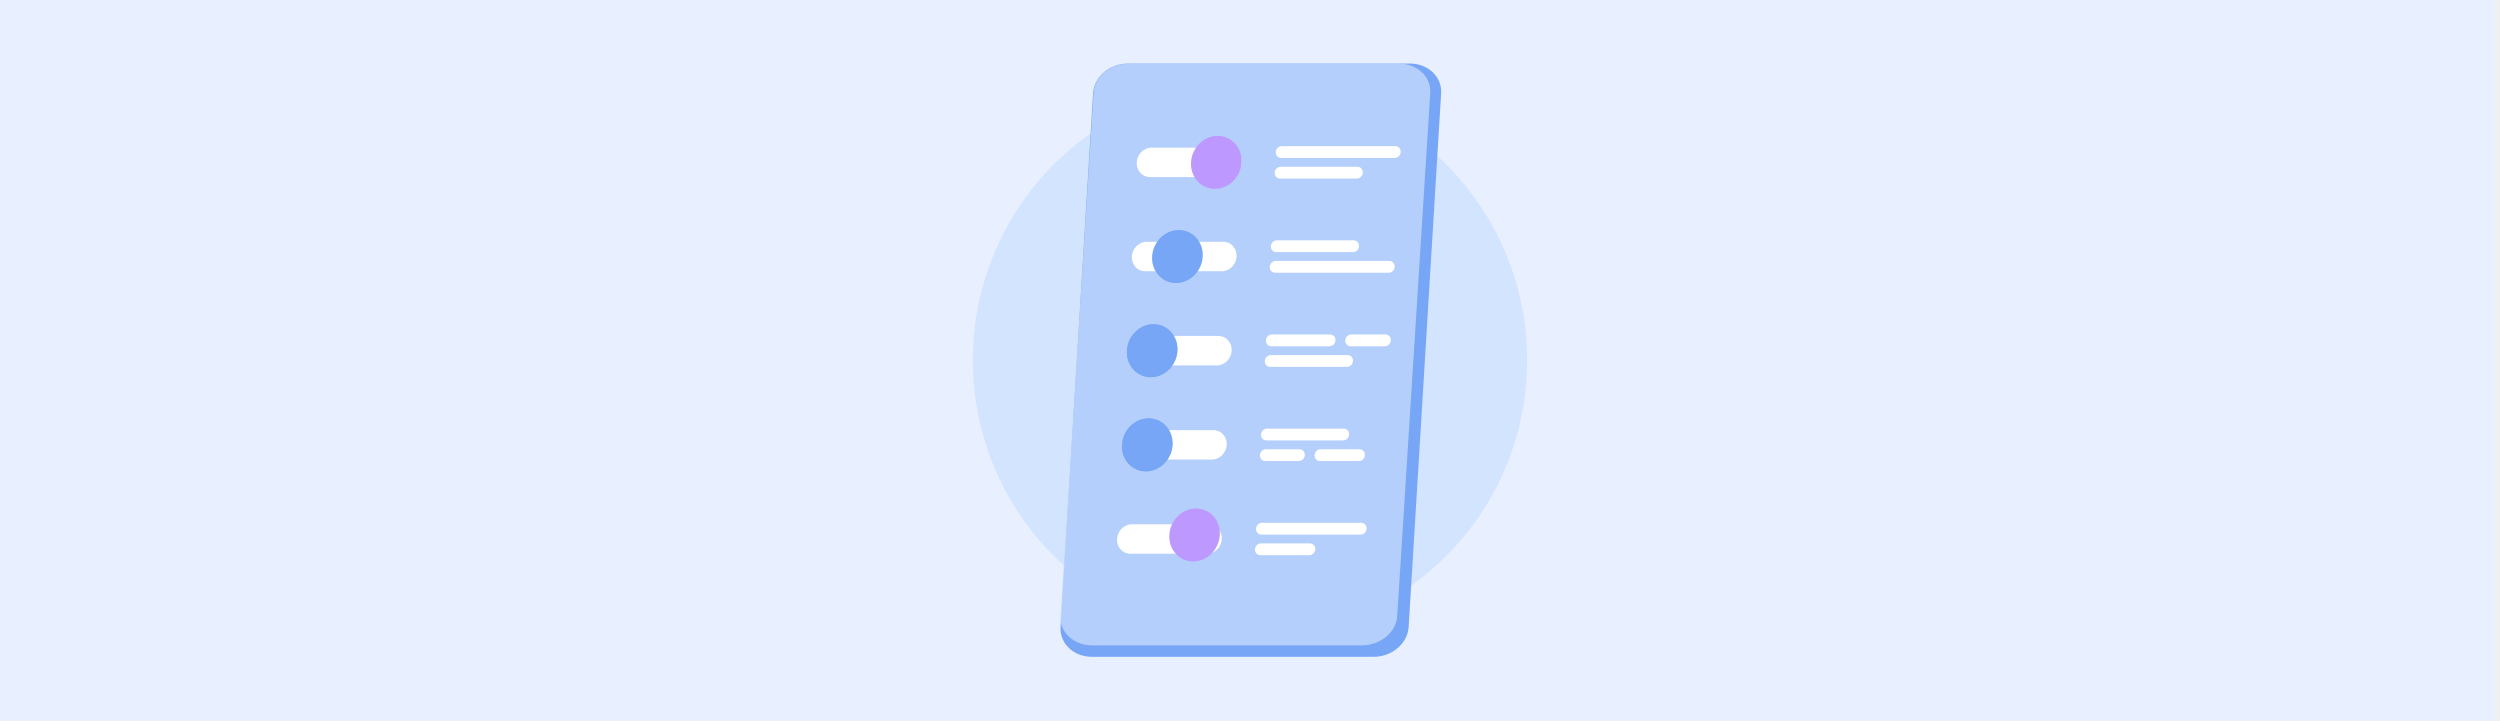
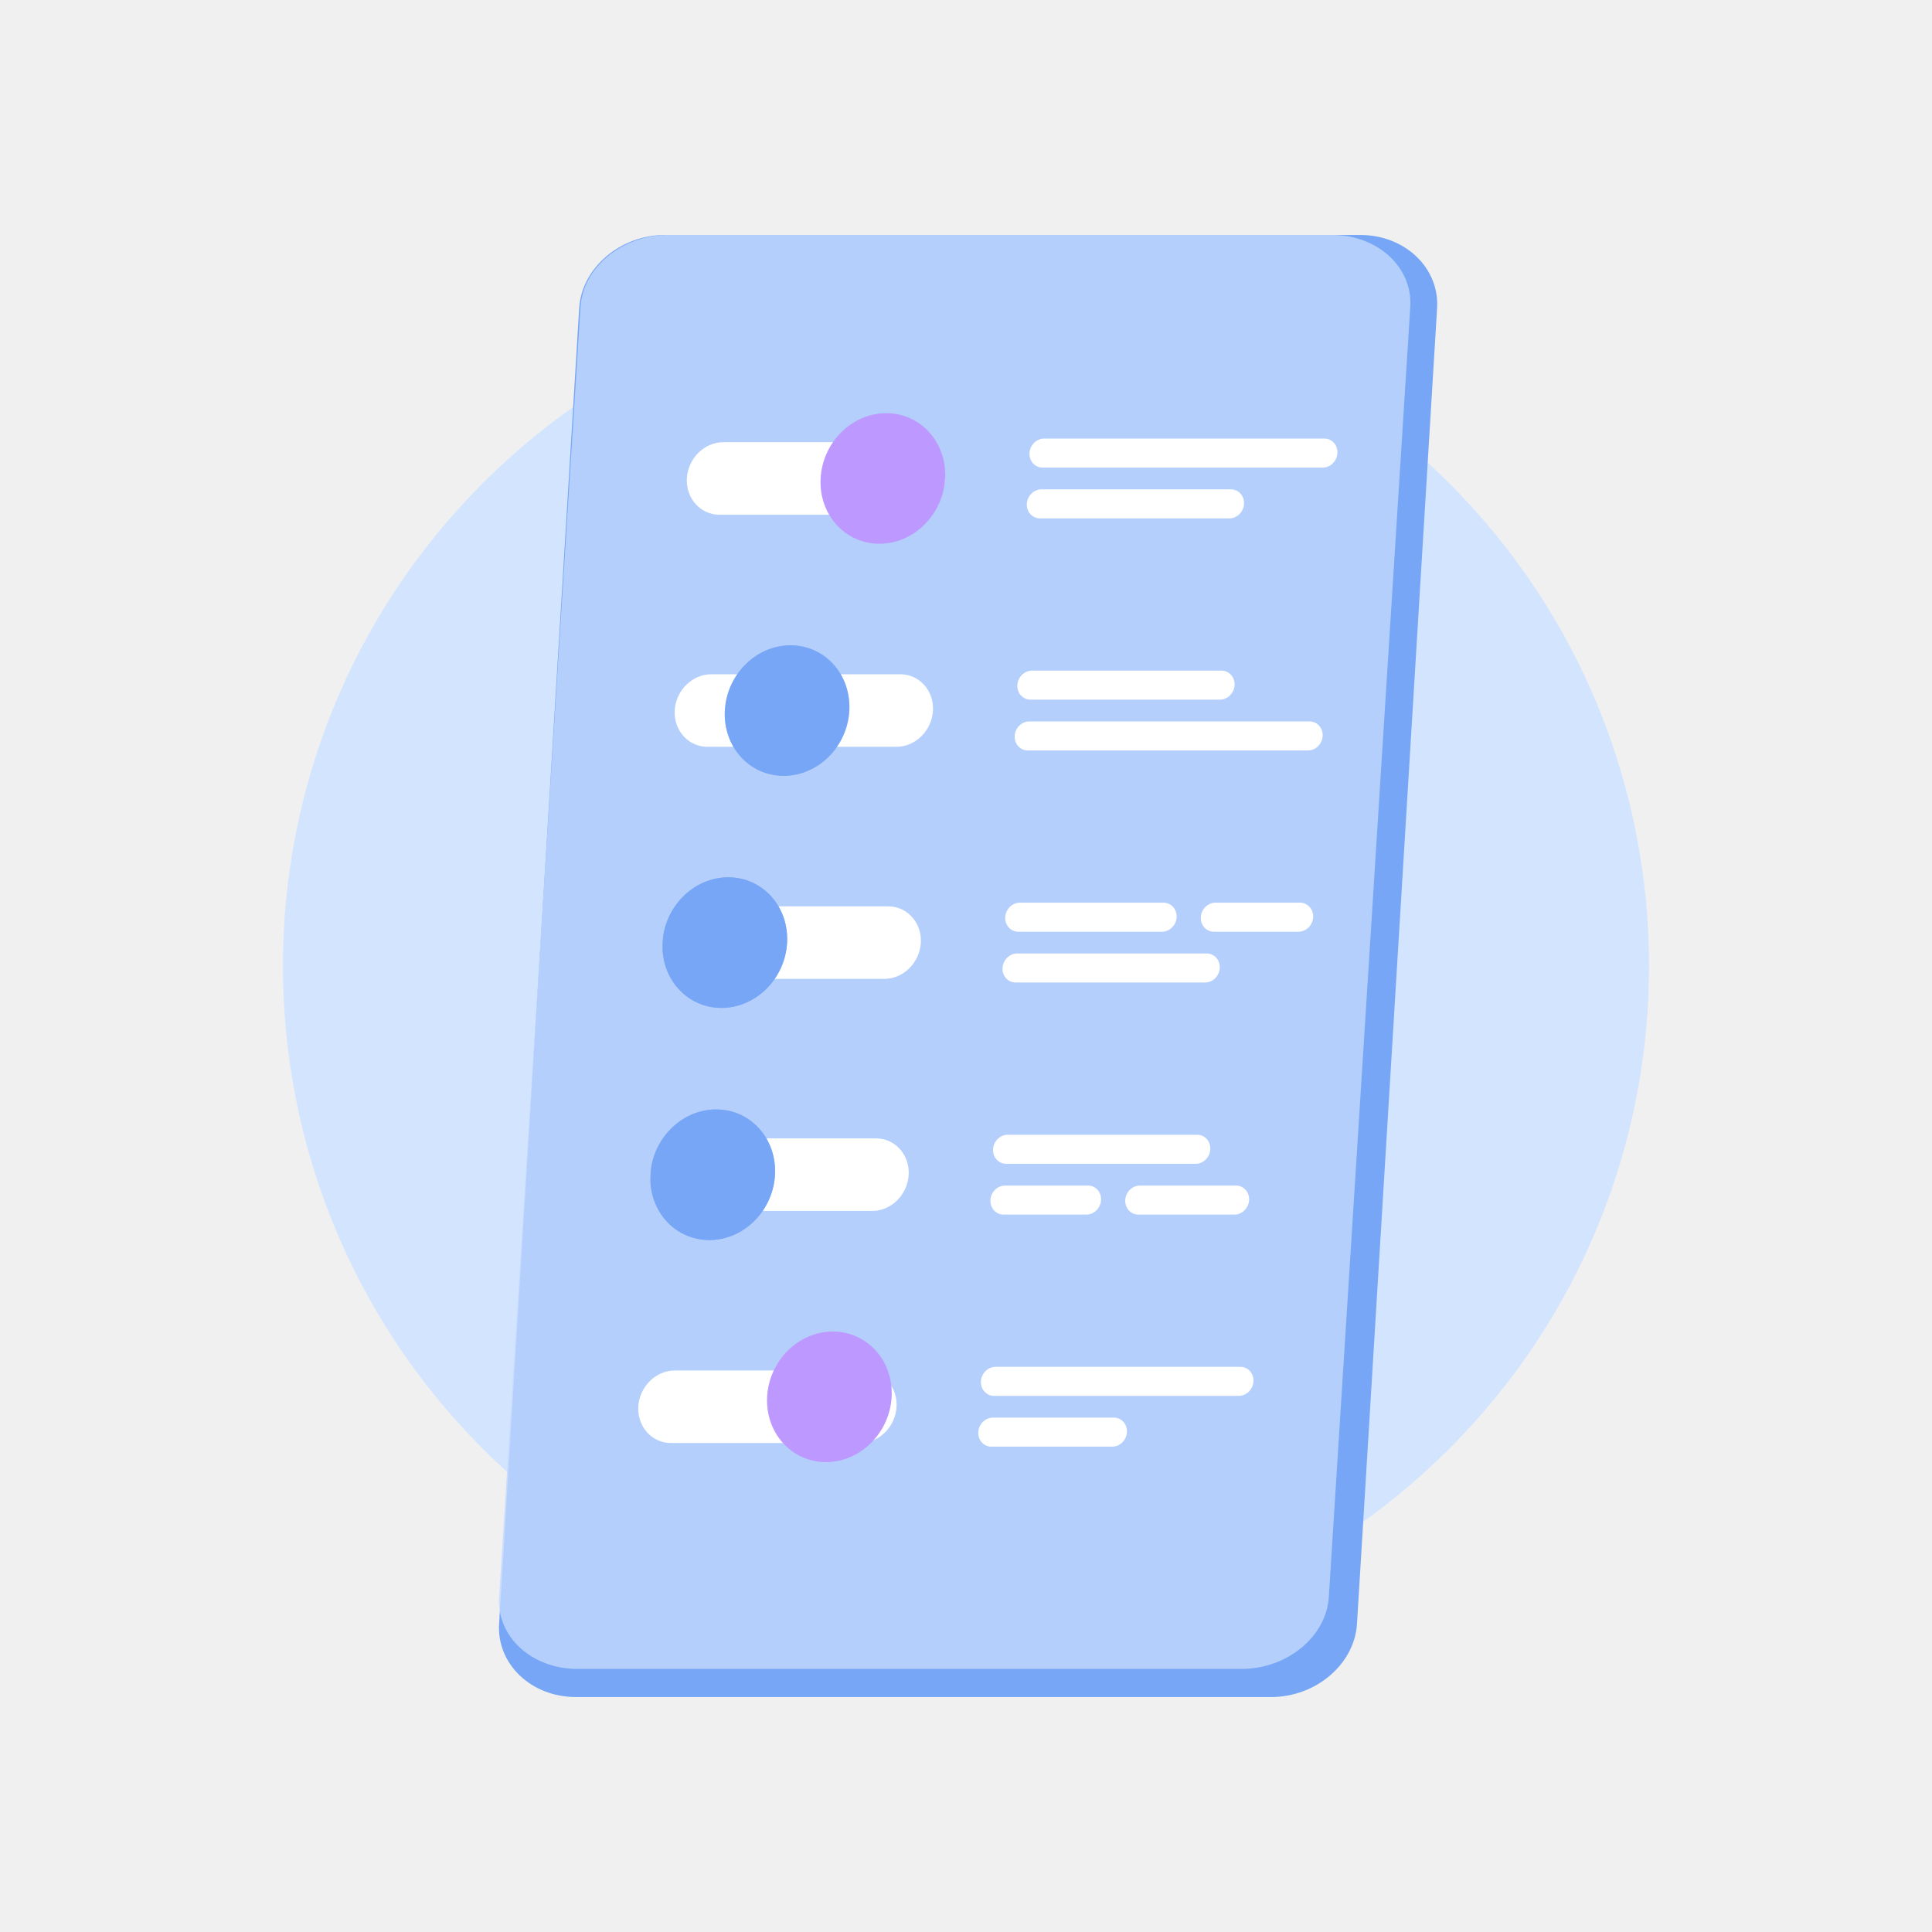
- <svg xmlns="http://www.w3.org/2000/svg" width="236" height="68" viewBox="0 0 236 68" fill="none">
-   <rect width="235.5" height="68" fill="#E8EFFF" />
-   <path d="M136.5 52.5C146.717 42.283 146.717 25.717 136.5 15.5C126.283 5.283 109.717 5.283 99.5 15.5C89.283 25.717 89.283 42.283 99.5 52.5C109.717 62.717 126.283 62.717 136.5 52.5Z" fill="#D3E4FF" />
-   <path d="M129.692 62H103.058C101.346 62 100.022 60.738 100.116 59.195L103.184 8.805C103.278 7.262 104.756 6 106.468 6H133.102C134.814 6 136.138 7.262 136.044 8.805L132.976 59.195C132.882 60.738 131.405 62 129.692 62Z" fill="#76A6F5" />
-   <path opacity="0.8" d="M128.558 60.923H103.108C101.367 60.923 100.021 59.685 100.116 58.172L103.236 8.751C103.332 7.238 104.835 6 106.576 6H132.025C133.766 6 135.113 7.238 135.017 8.751L131.897 58.172C131.802 59.685 130.299 60.923 128.558 60.923Z" fill="#C4DAFF" />
-   <path d="M115.803 16.716H108.56C107.832 16.716 107.268 16.091 107.308 15.326C107.348 14.562 107.977 13.937 108.706 13.937H115.948C116.677 13.937 117.24 14.562 117.2 15.326C117.16 16.09 116.531 16.716 115.803 16.716Z" fill="white" />
-   <path d="M117.2 15.326C117.128 16.707 116.001 17.827 114.684 17.827C113.367 17.827 112.358 16.708 112.431 15.326C112.503 13.945 113.629 12.825 114.946 12.825C116.263 12.825 117.272 13.945 117.2 15.326Z" fill="#BD99FF" />
-   <path d="M115.337 25.604H108.095C107.367 25.604 106.803 24.979 106.843 24.215C106.883 23.451 107.512 22.826 108.241 22.826H115.483C116.212 22.826 116.775 23.451 116.735 24.215C116.695 24.979 116.066 25.604 115.337 25.604Z" fill="white" />
-   <path d="M112.765 25.961C113.735 24.971 113.797 23.387 112.904 22.424C112.01 21.461 110.5 21.483 109.53 22.473C108.559 23.463 108.497 25.046 109.391 26.009C110.284 26.972 111.795 26.951 112.765 25.961Z" fill="#76A6F5" />
-   <path opacity="0.3" d="M112.765 25.961C113.735 24.971 113.797 23.387 112.904 22.424C112.01 21.461 110.5 21.483 109.53 22.473C108.559 23.463 108.497 25.046 109.391 26.009C110.284 26.972 111.795 26.951 112.765 25.961Z" fill="#76A6F5" />
-   <path d="M107.166 43.382H114.408C115.136 43.382 115.765 42.757 115.805 41.993C115.845 41.229 115.282 40.603 114.553 40.603H107.311C106.582 40.603 105.953 41.229 105.913 41.993C105.873 42.757 106.437 43.382 107.166 43.382Z" fill="white" />
-   <path d="M109.917 43.74C110.887 42.75 110.95 41.166 110.056 40.203C109.163 39.24 107.652 39.261 106.681 40.251C105.711 41.241 105.649 42.825 106.542 43.788C107.436 44.751 108.947 44.73 109.917 43.74Z" fill="#76A6F5" />
-   <path opacity="0.7" d="M109.917 43.74C110.887 42.75 110.95 41.166 110.056 40.203C109.163 39.24 107.652 39.261 106.681 40.251C105.711 41.241 105.649 42.825 106.542 43.788C107.436 44.751 108.947 44.73 109.917 43.74Z" fill="#76A6F5" />
-   <path d="M113.943 52.271H106.7C105.972 52.271 105.408 51.646 105.448 50.882C105.488 50.117 106.117 49.492 106.846 49.492H114.088C114.816 49.492 115.38 50.117 115.34 50.882C115.3 51.646 114.671 52.271 113.943 52.271Z" fill="white" />
-   <path d="M115.152 50.501C115.08 51.882 113.953 53.002 112.637 53.002C111.32 53.002 110.31 51.883 110.383 50.501C110.455 49.12 111.581 48 112.898 48C114.215 48 115.224 49.12 115.152 50.501Z" fill="#BD99FF" />
-   <path d="M107.63 34.493H114.872C115.601 34.493 116.23 33.868 116.27 33.104C116.31 32.34 115.746 31.715 115.018 31.715H107.775C107.047 31.715 106.418 32.34 106.378 33.104C106.338 33.868 106.902 34.493 107.63 34.493Z" fill="white" />
-   <path d="M106.378 33.104C106.306 34.485 107.315 35.605 108.632 35.605C109.949 35.605 111.075 34.486 111.147 33.104C111.219 31.723 110.21 30.603 108.893 30.603C107.576 30.603 106.45 31.723 106.378 33.104Z" fill="#76A6F5" />
-   <path opacity="0.7" d="M106.378 33.104C106.306 34.485 107.315 35.605 108.632 35.605C109.949 35.605 111.075 34.486 111.147 33.104C111.219 31.723 110.21 30.603 108.893 30.603C107.576 30.603 106.45 31.723 106.378 33.104Z" fill="#76A6F5" />
-   <path d="M131.667 14.909H120.933C120.641 14.909 120.416 14.659 120.432 14.354C120.448 14.048 120.699 13.798 120.991 13.798H131.726C132.017 13.798 132.242 14.048 132.226 14.354C132.21 14.659 131.959 14.909 131.667 14.909Z" fill="white" />
-   <path d="M128.091 16.855H120.831C120.539 16.855 120.314 16.605 120.33 16.299C120.346 15.993 120.598 15.743 120.889 15.743H128.149C128.441 15.743 128.666 15.993 128.65 16.299C128.634 16.605 128.383 16.855 128.091 16.855Z" fill="white" />
-   <path d="M128.451 50.465H119.073C118.781 50.465 118.556 50.215 118.572 49.909C118.588 49.603 118.84 49.353 119.131 49.353H128.509C128.801 49.353 129.026 49.603 129.01 49.909C128.994 50.215 128.743 50.465 128.451 50.465Z" fill="white" />
-   <path d="M123.605 52.41H118.971C118.68 52.41 118.454 52.16 118.47 51.854C118.486 51.549 118.738 51.299 119.029 51.299H123.663C123.955 51.299 124.18 51.549 124.164 51.854C124.148 52.16 123.896 52.41 123.605 52.41Z" fill="white" />
-   <path d="M131.159 24.632H120.424C120.133 24.632 119.881 24.882 119.865 25.188C119.849 25.494 120.074 25.744 120.366 25.744H131.101C131.392 25.744 131.644 25.494 131.66 25.188C131.676 24.882 131.45 24.632 131.159 24.632Z" fill="white" />
-   <path d="M127.786 22.687H120.526C120.234 22.687 119.983 22.937 119.967 23.242C119.951 23.548 120.176 23.798 120.468 23.798H127.728C128.019 23.798 128.271 23.548 128.287 23.242C128.303 22.937 128.078 22.687 127.786 22.687Z" fill="white" />
-   <path d="M125.509 32.687H120.003C119.712 32.687 119.486 32.437 119.502 32.131C119.518 31.826 119.77 31.576 120.061 31.576H125.567C125.858 31.576 126.084 31.826 126.068 32.131C126.052 32.437 125.8 32.687 125.509 32.687Z" fill="white" />
-   <path d="M130.738 32.687H127.495C127.203 32.687 126.978 32.437 126.994 32.131C127.01 31.826 127.261 31.576 127.553 31.576H130.796C131.087 31.576 131.313 31.826 131.296 32.131C131.28 32.437 131.029 32.687 130.738 32.687Z" fill="white" />
-   <path d="M127.161 34.632H119.901C119.61 34.632 119.384 34.382 119.4 34.077C119.416 33.771 119.668 33.521 119.959 33.521H127.219C127.511 33.521 127.736 33.771 127.72 34.077C127.704 34.382 127.453 34.632 127.161 34.632Z" fill="white" />
-   <path d="M122.672 42.41H119.494C119.203 42.41 118.951 42.66 118.935 42.965C118.919 43.271 119.145 43.521 119.436 43.521H122.614C122.905 43.521 123.157 43.271 123.173 42.965C123.189 42.66 122.964 42.41 122.672 42.41Z" fill="white" />
-   <path d="M128.343 42.41H124.658C124.367 42.41 124.115 42.66 124.099 42.965C124.083 43.271 124.309 43.521 124.6 43.521H128.285C128.576 43.521 128.828 43.271 128.844 42.965C128.859 42.66 128.634 42.41 128.343 42.41Z" fill="white" />
-   <path d="M126.856 40.464H119.596C119.304 40.464 119.053 40.714 119.037 41.02C119.021 41.326 119.246 41.576 119.538 41.576H126.798C127.089 41.576 127.341 41.326 127.357 41.02C127.373 40.714 127.148 40.464 126.856 40.464Z" fill="white" />
+ <svg xmlns="http://www.w3.org/2000/svg" width="74" height="74" viewBox="0 0 74 74" fill="none">
+   <path d="M55.5 55.5C65.717 45.283 65.717 28.717 55.5 18.5C45.283 8.283 28.717 8.283 18.5 18.5C8.283 28.717 8.283 45.283 18.5 55.5C28.717 65.717 45.283 65.717 55.5 55.5Z" fill="#D3E4FF" />
+   <path d="M48.692 65H22.058C20.346 65 19.022 63.738 19.116 62.195L22.184 11.805C22.278 10.262 23.756 9 25.468 9H52.102C53.814 9 55.138 10.262 55.044 11.805L51.976 62.195C51.882 63.738 50.405 65 48.692 65Z" fill="#76A6F5" />
+   <path opacity="0.8" d="M47.558 63.923H22.108C20.367 63.923 19.021 62.685 19.116 61.172L22.236 11.751C22.332 10.238 23.835 9 25.576 9H51.025C52.766 9 54.113 10.238 54.017 11.751L50.897 61.172C50.802 62.685 49.299 63.923 47.558 63.923Z" fill="#C4DAFF" />
+   <path d="M34.803 19.716H27.56C26.832 19.716 26.268 19.091 26.308 18.326C26.348 17.562 26.977 16.937 27.706 16.937H34.948C35.677 16.937 36.24 17.562 36.2 18.326C36.16 19.09 35.531 19.716 34.803 19.716Z" fill="white" />
+   <path d="M36.2 18.326C36.127 19.707 35.001 20.827 33.684 20.827C32.367 20.827 31.358 19.708 31.431 18.326C31.503 16.945 32.629 15.825 33.946 15.825C35.263 15.825 36.272 16.945 36.2 18.326Z" fill="#BD99FF" />
+   <path d="M34.337 28.604H27.095C26.366 28.604 25.803 27.979 25.843 27.215C25.883 26.451 26.512 25.826 27.241 25.826H34.483C35.212 25.826 35.775 26.451 35.735 27.215C35.695 27.979 35.066 28.604 34.337 28.604Z" fill="white" />
+   <path d="M31.765 28.961C32.735 27.971 32.797 26.387 31.904 25.424C31.01 24.461 29.5 24.483 28.529 25.473C27.559 26.463 27.497 28.046 28.391 29.009C29.284 29.972 30.795 29.951 31.765 28.961Z" fill="#76A6F5" />
+   <path opacity="0.3" d="M31.765 28.961C32.735 27.971 32.797 26.387 31.904 25.424C31.01 24.461 29.5 24.483 28.529 25.473C27.559 26.463 27.497 28.046 28.391 29.009C29.284 29.972 30.795 29.951 31.765 28.961Z" fill="#76A6F5" />
+   <path d="M26.166 46.382H33.408C34.136 46.382 34.765 45.757 34.805 44.993C34.845 44.229 34.282 43.603 33.553 43.603H26.311C25.582 43.603 24.953 44.229 24.913 44.993C24.873 45.757 25.437 46.382 26.166 46.382Z" fill="white" />
+   <path d="M28.917 46.74C29.887 45.75 29.95 44.166 29.056 43.203C28.163 42.24 26.652 42.261 25.681 43.251C24.711 44.241 24.649 45.825 25.542 46.788C26.436 47.751 27.947 47.73 28.917 46.74Z" fill="#76A6F5" />
+   <path opacity="0.7" d="M28.917 46.74C29.887 45.75 29.95 44.166 29.056 43.203C28.163 42.24 26.652 42.261 25.681 43.251C24.711 44.241 24.649 45.825 25.542 46.788C26.436 47.751 27.947 47.73 28.917 46.74Z" fill="#76A6F5" />
+   <path d="M32.943 55.271H25.7C24.971 55.271 24.408 54.646 24.448 53.882C24.488 53.117 25.117 52.492 25.846 52.492H33.088C33.816 52.492 34.38 53.117 34.34 53.882C34.3 54.646 33.671 55.271 32.943 55.271Z" fill="white" />
+   <path d="M34.152 53.501C34.08 54.882 32.953 56.002 31.637 56.002C30.32 56.002 29.31 54.883 29.383 53.501C29.455 52.12 30.581 51 31.898 51C33.215 51 34.224 52.12 34.152 53.501Z" fill="#BD99FF" />
+   <path d="M26.63 37.493H33.872C34.601 37.493 35.23 36.868 35.27 36.104C35.31 35.34 34.746 34.715 34.018 34.715H26.776C26.047 34.715 25.418 35.34 25.378 36.104C25.338 36.868 25.902 37.493 26.63 37.493Z" fill="white" />
+   <path d="M25.378 36.104C25.306 37.485 26.315 38.605 27.632 38.605C28.949 38.605 30.075 37.486 30.147 36.104C30.219 34.723 29.21 33.603 27.893 33.603C26.576 33.603 25.45 34.723 25.378 36.104Z" fill="#76A6F5" />
+   <path opacity="0.7" d="M25.378 36.104C25.306 37.485 26.315 38.605 27.632 38.605C28.949 38.605 30.075 37.486 30.147 36.104C30.219 34.723 29.21 33.603 27.893 33.603C26.576 33.603 25.45 34.723 25.378 36.104Z" fill="#76A6F5" />
+   <path d="M50.667 17.91H39.932C39.641 17.91 39.416 17.66 39.432 17.354C39.448 17.048 39.699 16.798 39.991 16.798H50.726C51.017 16.798 51.242 17.048 51.226 17.354C51.21 17.659 50.959 17.91 50.667 17.91Z" fill="white" />
+   <path d="M47.091 19.855H39.831C39.539 19.855 39.314 19.605 39.33 19.299C39.346 18.993 39.598 18.743 39.889 18.743H47.149C47.441 18.743 47.666 18.993 47.65 19.299C47.634 19.605 47.383 19.855 47.091 19.855Z" fill="white" />
+   <path d="M47.451 53.465H38.073C37.781 53.465 37.556 53.215 37.572 52.909C37.588 52.603 37.84 52.353 38.131 52.353H47.509C47.801 52.353 48.026 52.603 48.01 52.909C47.994 53.215 47.743 53.465 47.451 53.465Z" fill="white" />
+   <path d="M42.605 55.41H37.971C37.68 55.41 37.454 55.16 37.47 54.854C37.486 54.549 37.738 54.299 38.029 54.299H42.663C42.955 54.299 43.18 54.549 43.164 54.854C43.148 55.16 42.897 55.41 42.605 55.41Z" fill="white" />
+   <path d="M50.159 27.632H39.424C39.133 27.632 38.881 27.882 38.865 28.188C38.849 28.494 39.074 28.744 39.366 28.744H50.101C50.392 28.744 50.644 28.494 50.66 28.188C50.676 27.882 50.45 27.632 50.159 27.632Z" fill="white" />
+   <path d="M46.786 25.687H39.526C39.234 25.687 38.983 25.937 38.967 26.242C38.951 26.548 39.176 26.798 39.468 26.798H46.728C47.019 26.798 47.271 26.548 47.287 26.242C47.303 25.937 47.078 25.687 46.786 25.687Z" fill="white" />
+   <path d="M44.509 35.687H39.003C38.712 35.687 38.486 35.437 38.502 35.131C38.518 34.825 38.77 34.575 39.061 34.575H44.567C44.858 34.575 45.084 34.825 45.068 35.131C45.052 35.437 44.8 35.687 44.509 35.687Z" fill="white" />
+   <path d="M49.737 35.687H46.495C46.203 35.687 45.978 35.437 45.994 35.131C46.01 34.825 46.261 34.575 46.553 34.575H49.796C50.087 34.575 50.312 34.825 50.297 35.131C50.281 35.437 50.029 35.687 49.737 35.687Z" fill="white" />
+   <path d="M46.161 37.632H38.901C38.609 37.632 38.384 37.382 38.4 37.077C38.416 36.771 38.668 36.521 38.959 36.521H46.219C46.511 36.521 46.736 36.771 46.72 37.077C46.704 37.382 46.453 37.632 46.161 37.632Z" fill="white" />
+   <path d="M41.672 45.41H38.494C38.203 45.41 37.951 45.66 37.935 45.965C37.919 46.271 38.145 46.521 38.436 46.521H41.614C41.905 46.521 42.157 46.271 42.173 45.965C42.189 45.66 41.964 45.41 41.672 45.41Z" fill="white" />
+   <path d="M47.343 45.41H43.658C43.367 45.41 43.115 45.66 43.099 45.965C43.083 46.271 43.309 46.521 43.6 46.521H47.285C47.576 46.521 47.828 46.271 47.844 45.965C47.859 45.66 47.634 45.41 47.343 45.41Z" fill="white" />
+   <path d="M45.856 43.464H38.596C38.304 43.464 38.053 43.714 38.037 44.02C38.021 44.326 38.246 44.576 38.538 44.576H45.798C46.09 44.576 46.341 44.326 46.357 44.02C46.373 43.714 46.148 43.464 45.856 43.464Z" fill="white" />
</svg>
